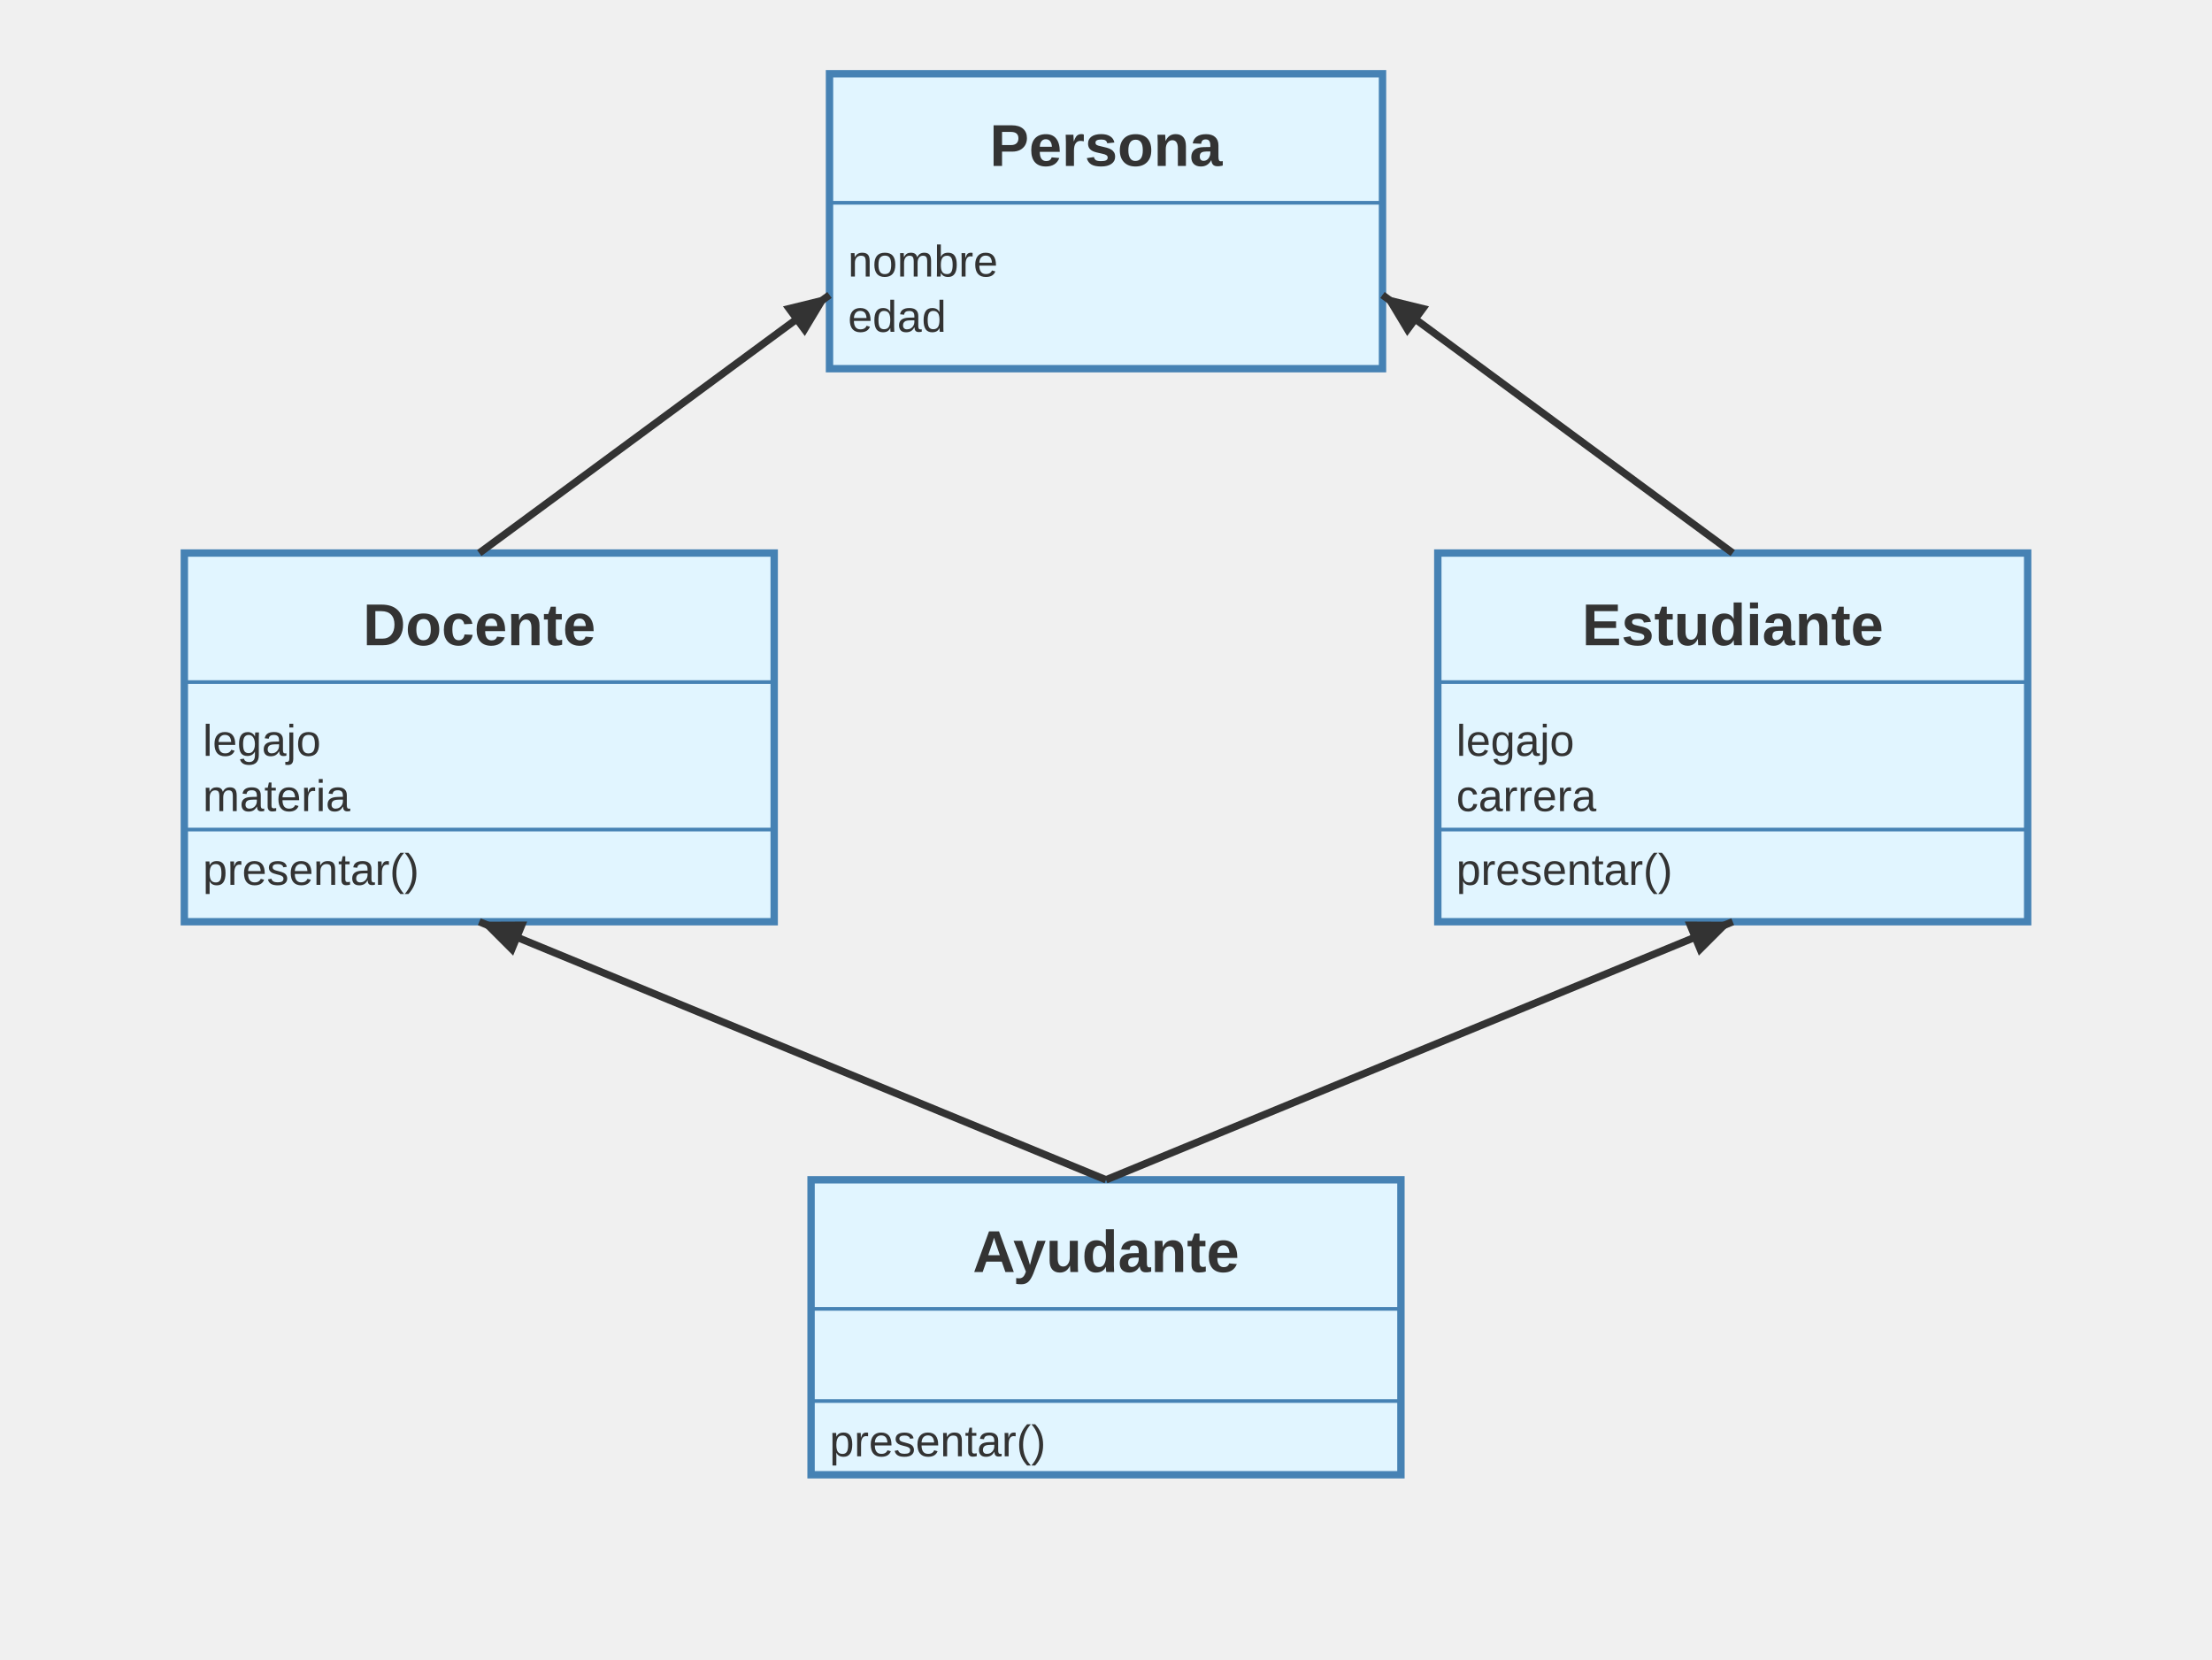
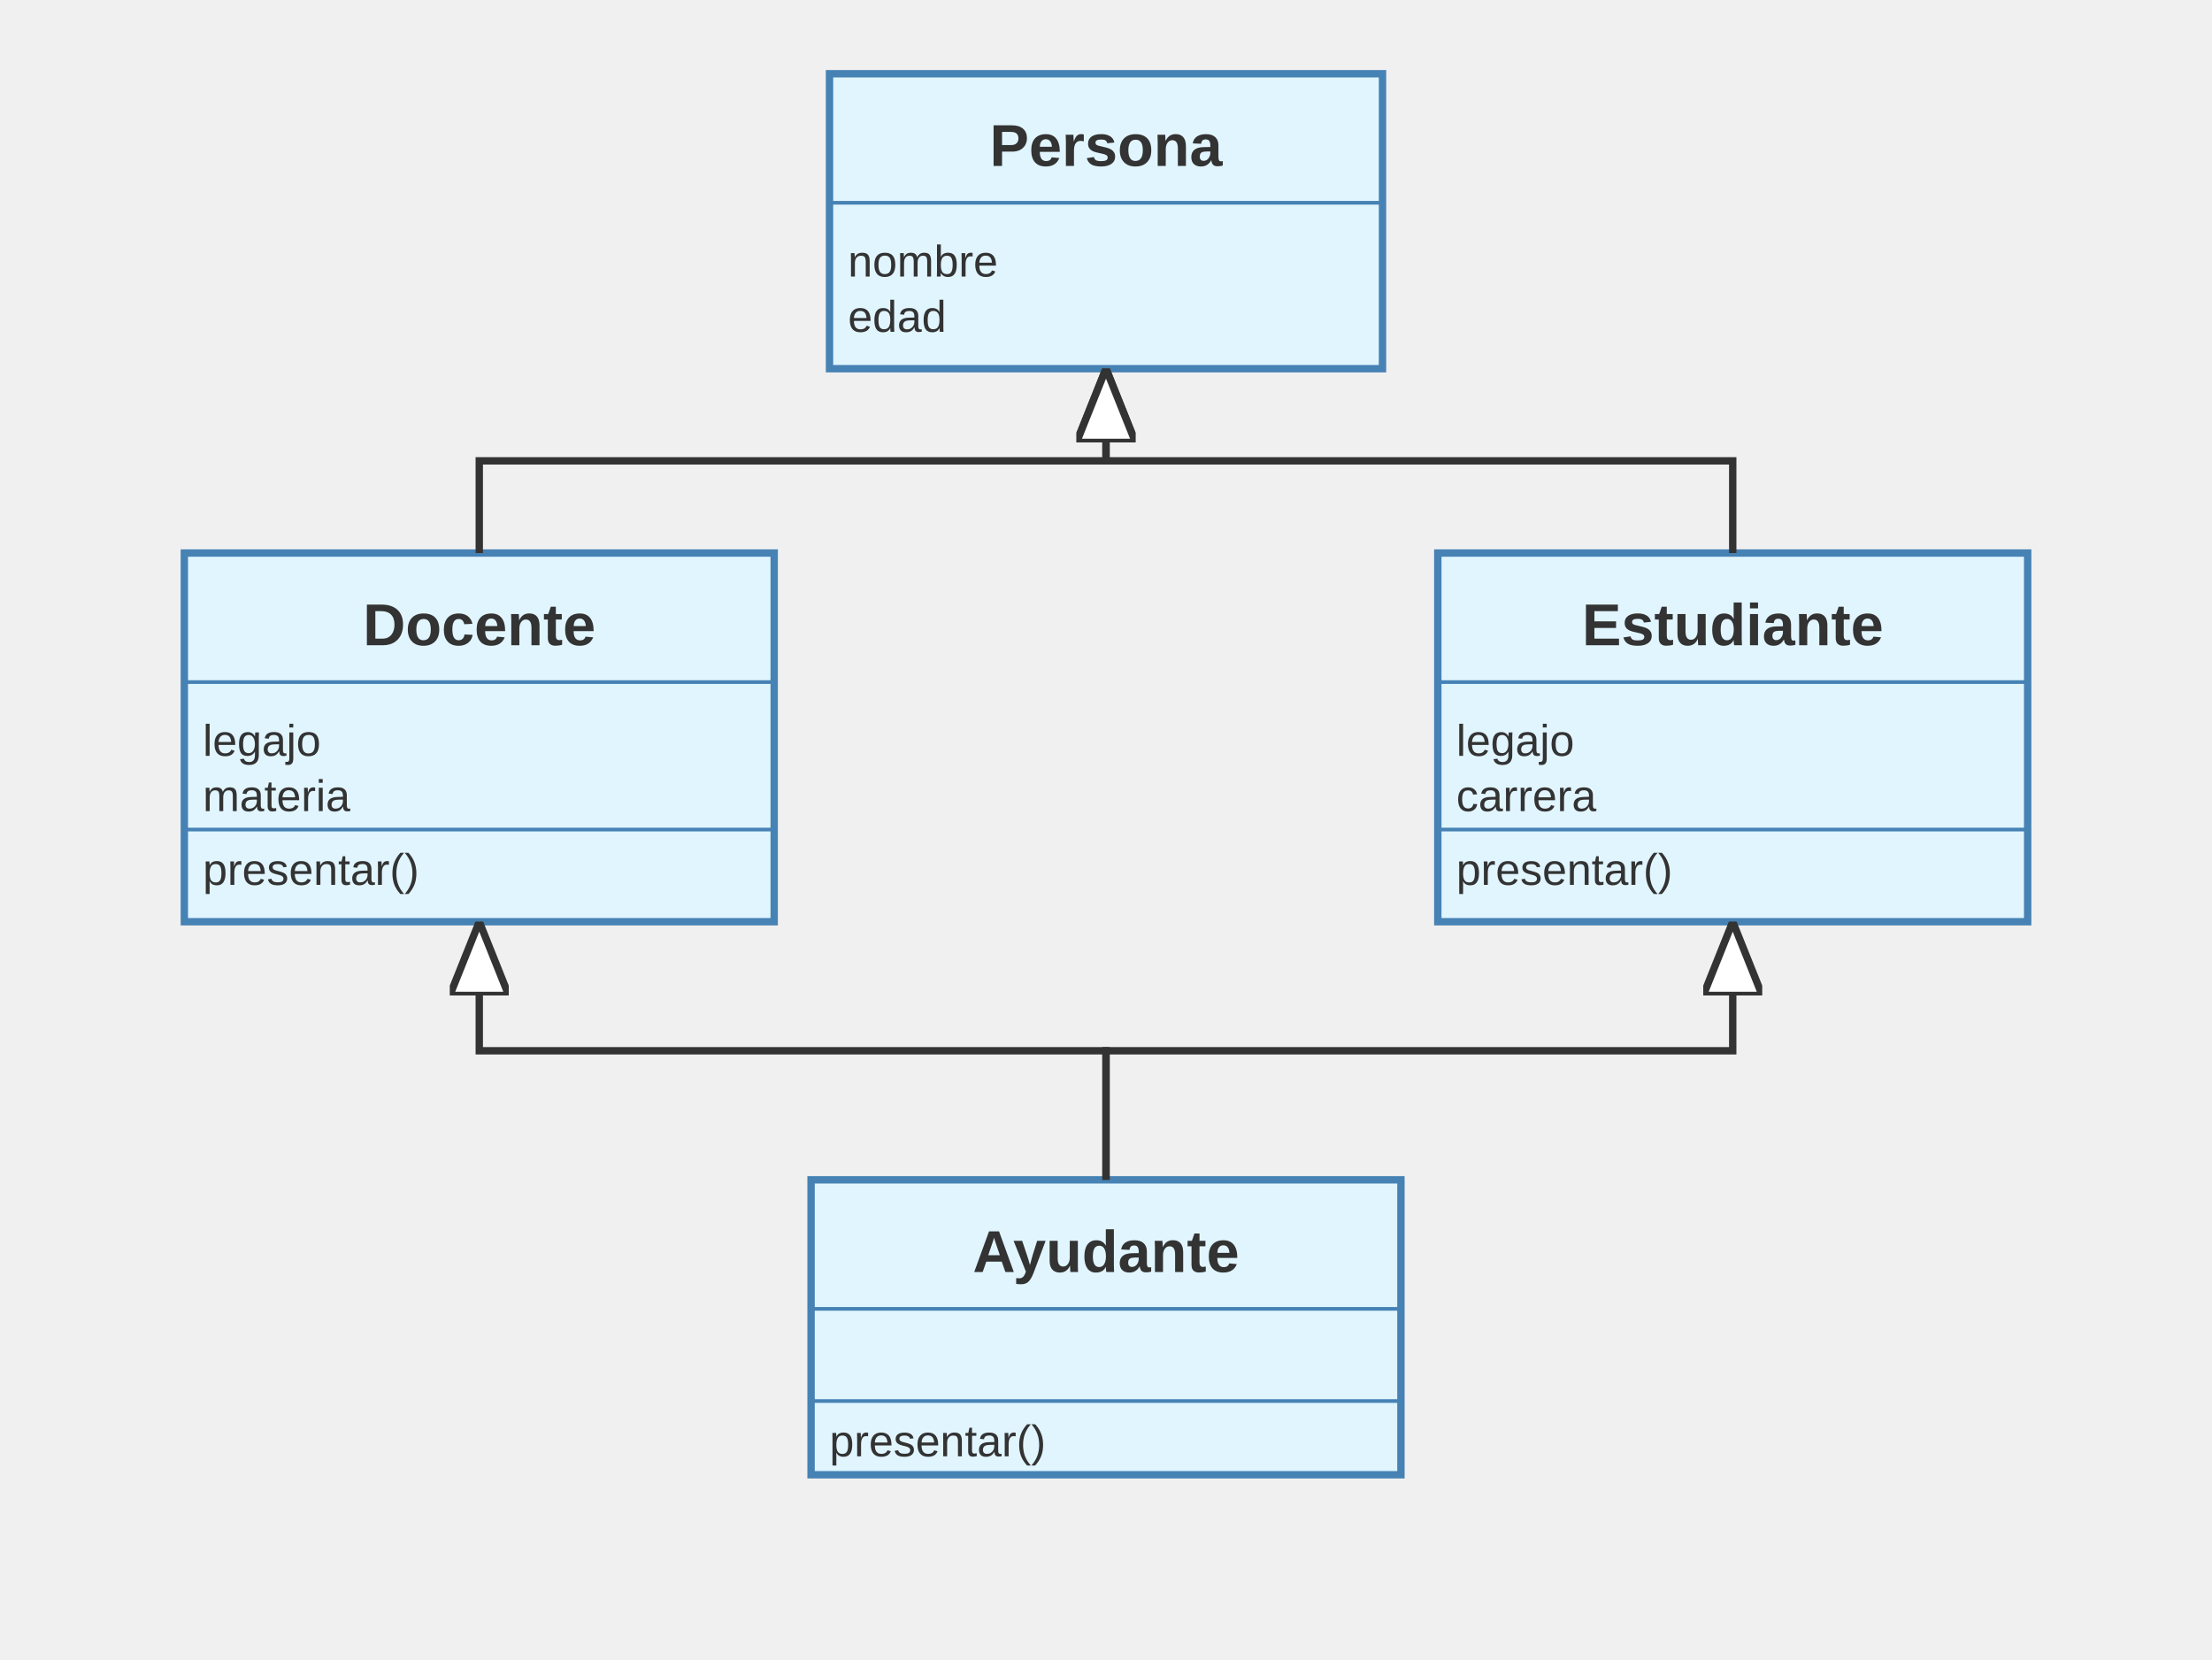
<svg xmlns="http://www.w3.org/2000/svg" viewBox="0 0 600 450">
  <defs>
-     <marker id="arrowhead" markerWidth="6" markerHeight="5" refX="6" refY="2.5" orient="auto">
-       <polygon points="0 0, 6 2.5, 0 5" fill="#333333" />
+     <marker id="arrowhead" markerWidth="10" markerHeight="8" refX="10" refY="4" orient="auto">
+       <polygon points="0 0, 10 4, 0 8" fill="#ffffff" stroke="#333333" stroke-width="1" />
    </marker>
  </defs>
  <g transform="translate(225, 20)">
    <rect x="0" y="0" width="150" height="80" fill="#e1f5ff" stroke="#4682b4" stroke-width="2" />
    <text x="75" y="25" font-family="Arial" font-size="16" font-weight="bold" fill="#333333" text-anchor="middle">Persona</text>
    <line x1="0" y1="35" x2="150" y2="35" stroke="#4682b4" stroke-width="1" />
    <text x="5" y="55" font-family="Arial" font-size="12" fill="#333333">nombre</text>
    <text x="5" y="70" font-family="Arial" font-size="12" fill="#333333">edad</text>
  </g>
  <g transform="translate(50, 150)">
    <rect x="0" y="0" width="160" height="100" fill="#e1f5ff" stroke="#4682b4" stroke-width="2" />
    <text x="80" y="25" font-family="Arial" font-size="16" font-weight="bold" fill="#333333" text-anchor="middle">Docente</text>
    <line x1="0" y1="35" x2="160" y2="35" stroke="#4682b4" stroke-width="1" />
    <text x="5" y="55" font-family="Arial" font-size="12" fill="#333333">legajo</text>
    <text x="5" y="70" font-family="Arial" font-size="12" fill="#333333">materia</text>
    <line x1="0" y1="75" x2="160" y2="75" stroke="#4682b4" stroke-width="1" />
    <text x="5" y="90" font-family="Arial" font-size="12" fill="#333333">presentar()</text>
  </g>
  <g transform="translate(390, 150)">
    <rect x="0" y="0" width="160" height="100" fill="#e1f5ff" stroke="#4682b4" stroke-width="2" />
    <text x="80" y="25" font-family="Arial" font-size="16" font-weight="bold" fill="#333333" text-anchor="middle">Estudiante</text>
    <line x1="0" y1="35" x2="160" y2="35" stroke="#4682b4" stroke-width="1" />
    <text x="5" y="55" font-family="Arial" font-size="12" fill="#333333">legajo</text>
    <text x="5" y="70" font-family="Arial" font-size="12" fill="#333333">carrera</text>
    <line x1="0" y1="75" x2="160" y2="75" stroke="#4682b4" stroke-width="1" />
    <text x="5" y="90" font-family="Arial" font-size="12" fill="#333333">presentar()</text>
  </g>
  <g transform="translate(220, 320)">
    <rect x="0" y="0" width="160" height="80" fill="#e1f5ff" stroke="#4682b4" stroke-width="2" />
    <text x="80" y="25" font-family="Arial" font-size="16" font-weight="bold" fill="#333333" text-anchor="middle">Ayudante</text>
    <line x1="0" y1="35" x2="160" y2="35" stroke="#4682b4" stroke-width="1" />
    <text x="5" y="55" font-family="Arial" font-size="12" fill="#333333" />
    <line x1="0" y1="60" x2="160" y2="60" stroke="#4682b4" stroke-width="1" />
    <text x="5" y="75" font-family="Arial" font-size="12" fill="#333333">presentar()</text>
  </g>
-   <path d="M 130 150 L 225 80" stroke="#333333" stroke-width="2" fill="none" marker-end="url(#arrowhead)" />
-   <path d="M 470 150 L 375 80" stroke="#333333" stroke-width="2" fill="none" marker-end="url(#arrowhead)" />
-   <path d="M 300 320 L 130 250" stroke="#333333" stroke-width="2" fill="none" marker-end="url(#arrowhead)" />
-   <path d="M 300 320 L 470 250" stroke="#333333" stroke-width="2" fill="none" marker-end="url(#arrowhead)" />
+   <path d="M 130 150 L 130 125 L 300 125 L 300 100" stroke="#333333" stroke-width="2" fill="none" marker-end="url(#arrowhead)" />
+   <path d="M 470 150 L 470 125 L 300 125 L 300 100" stroke="#333333" stroke-width="2" fill="none" marker-end="url(#arrowhead)" />
+   <path d="M 300 320 L 300 285 L 130 285 L 130 250" stroke="#333333" stroke-width="2" fill="none" marker-end="url(#arrowhead)" />
+   <path d="M 300 320 L 300 285 L 470 285 L 470 250" stroke="#333333" stroke-width="2" fill="none" marker-end="url(#arrowhead)" />
</svg>
